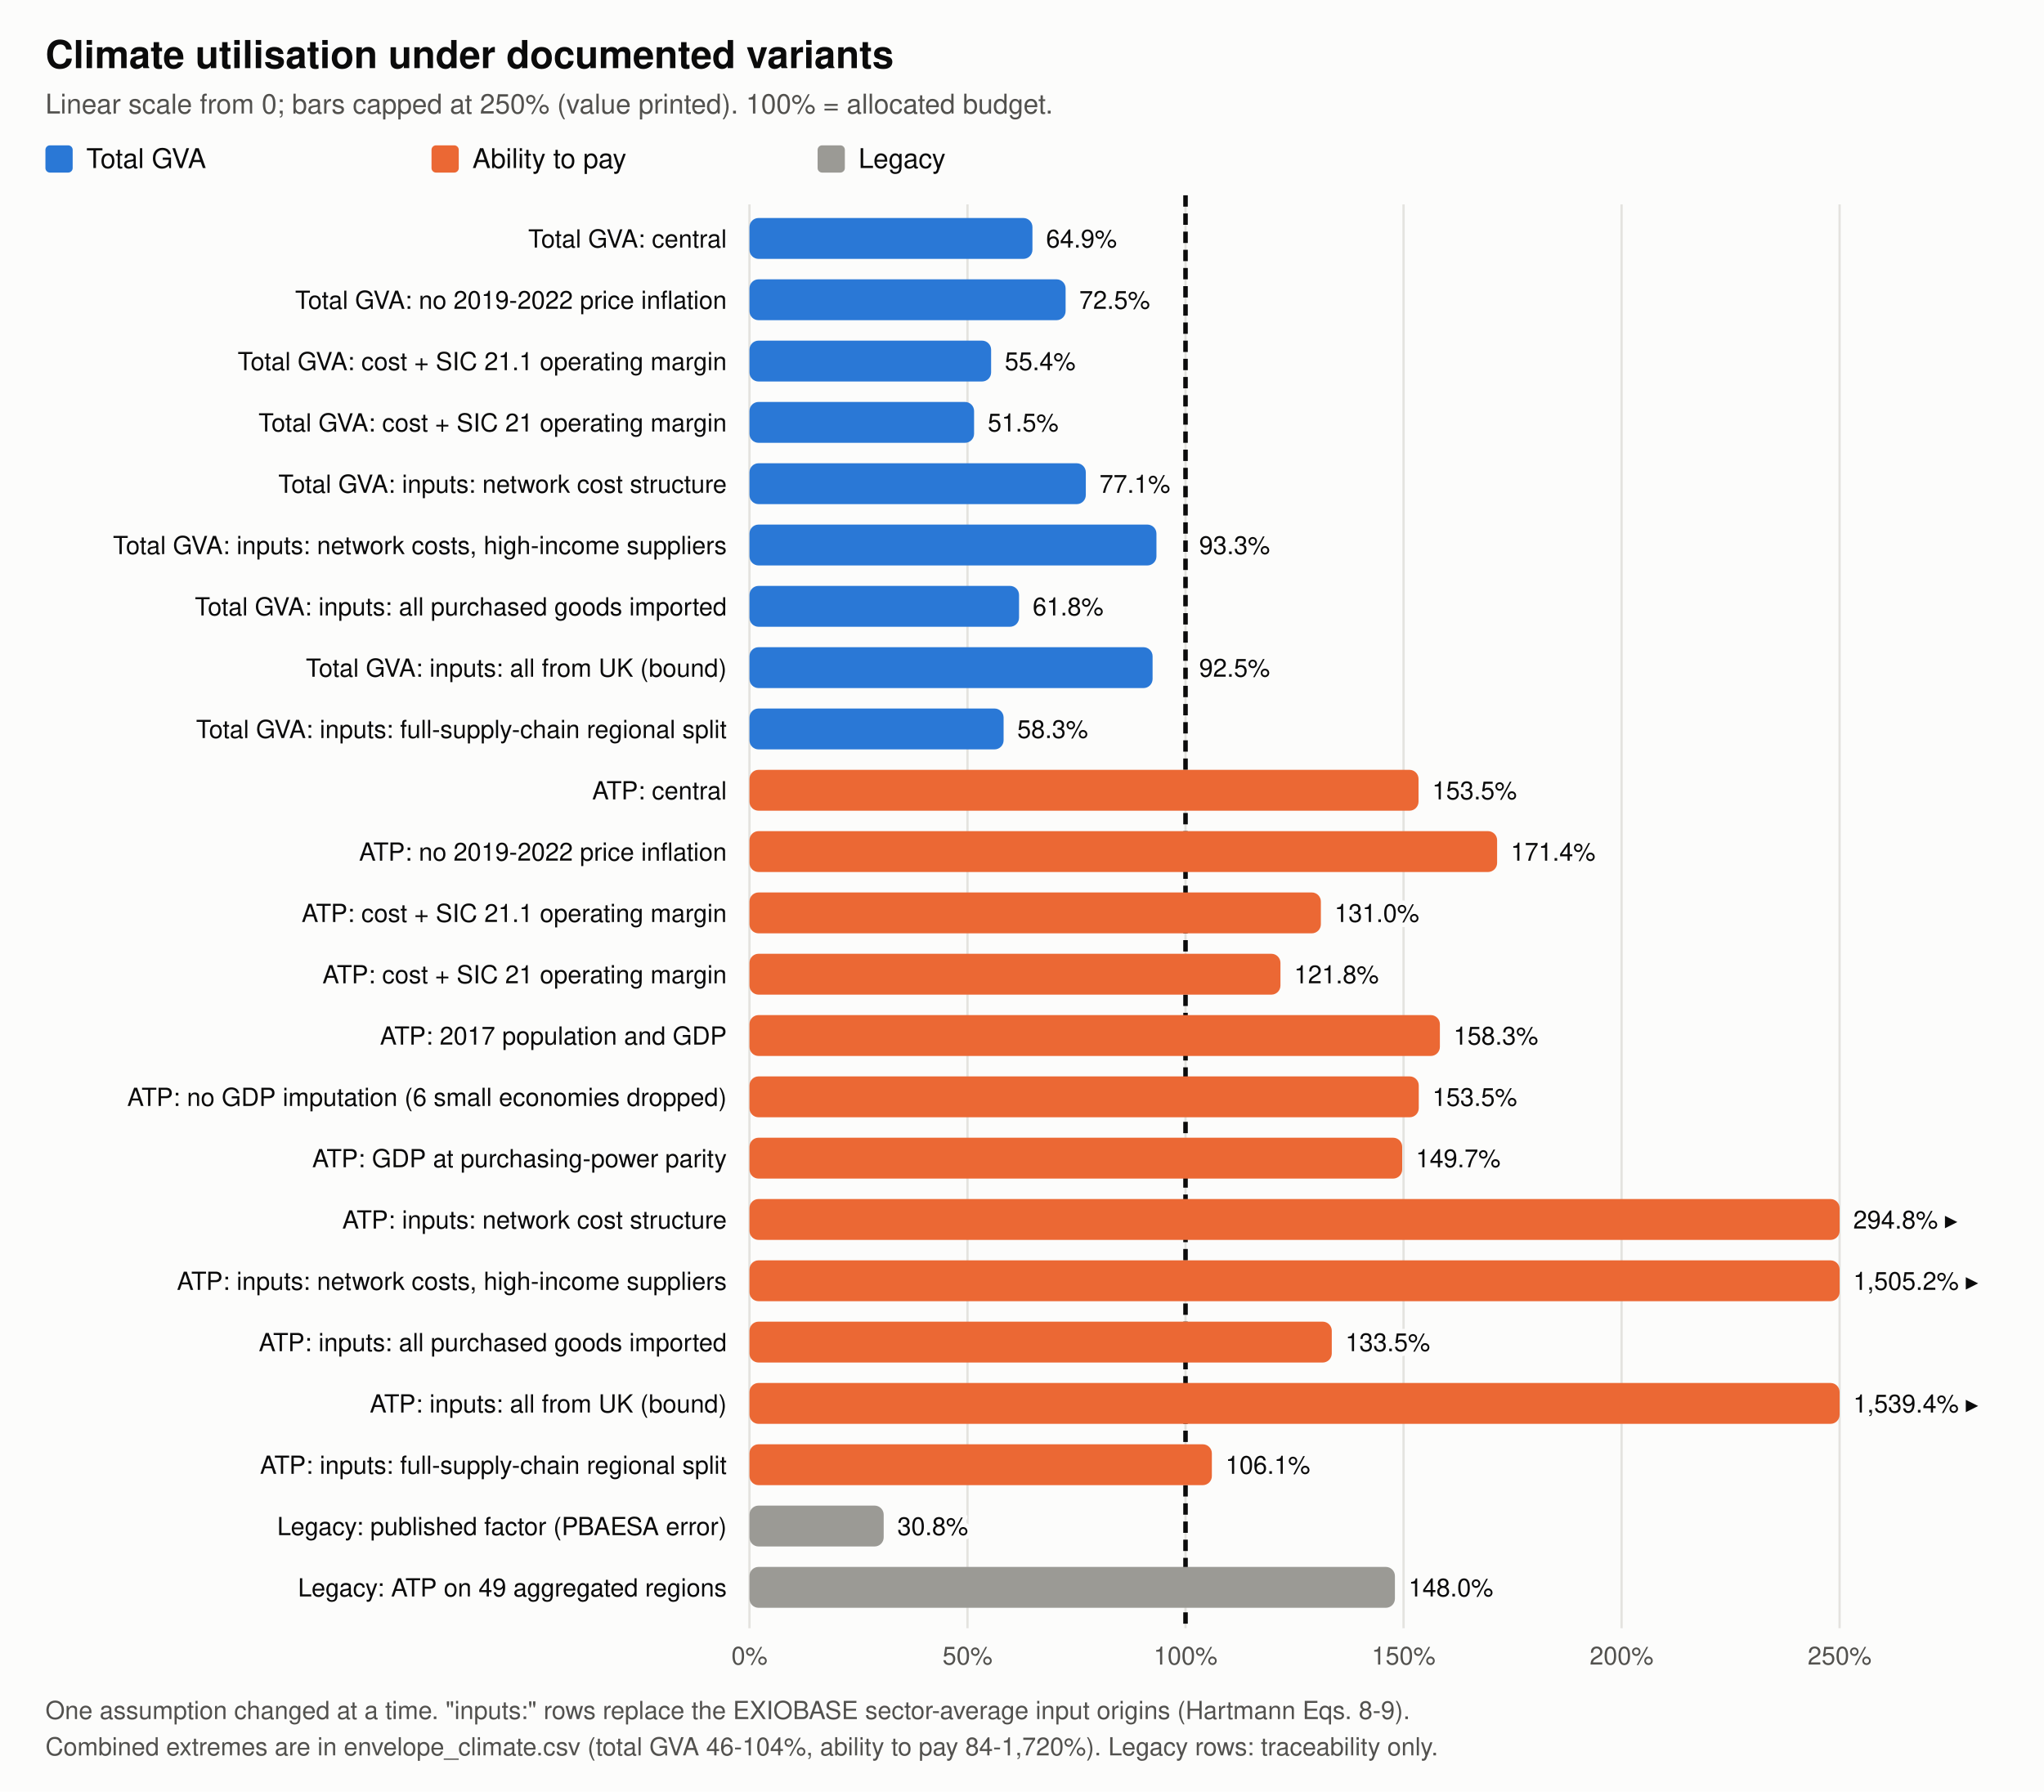
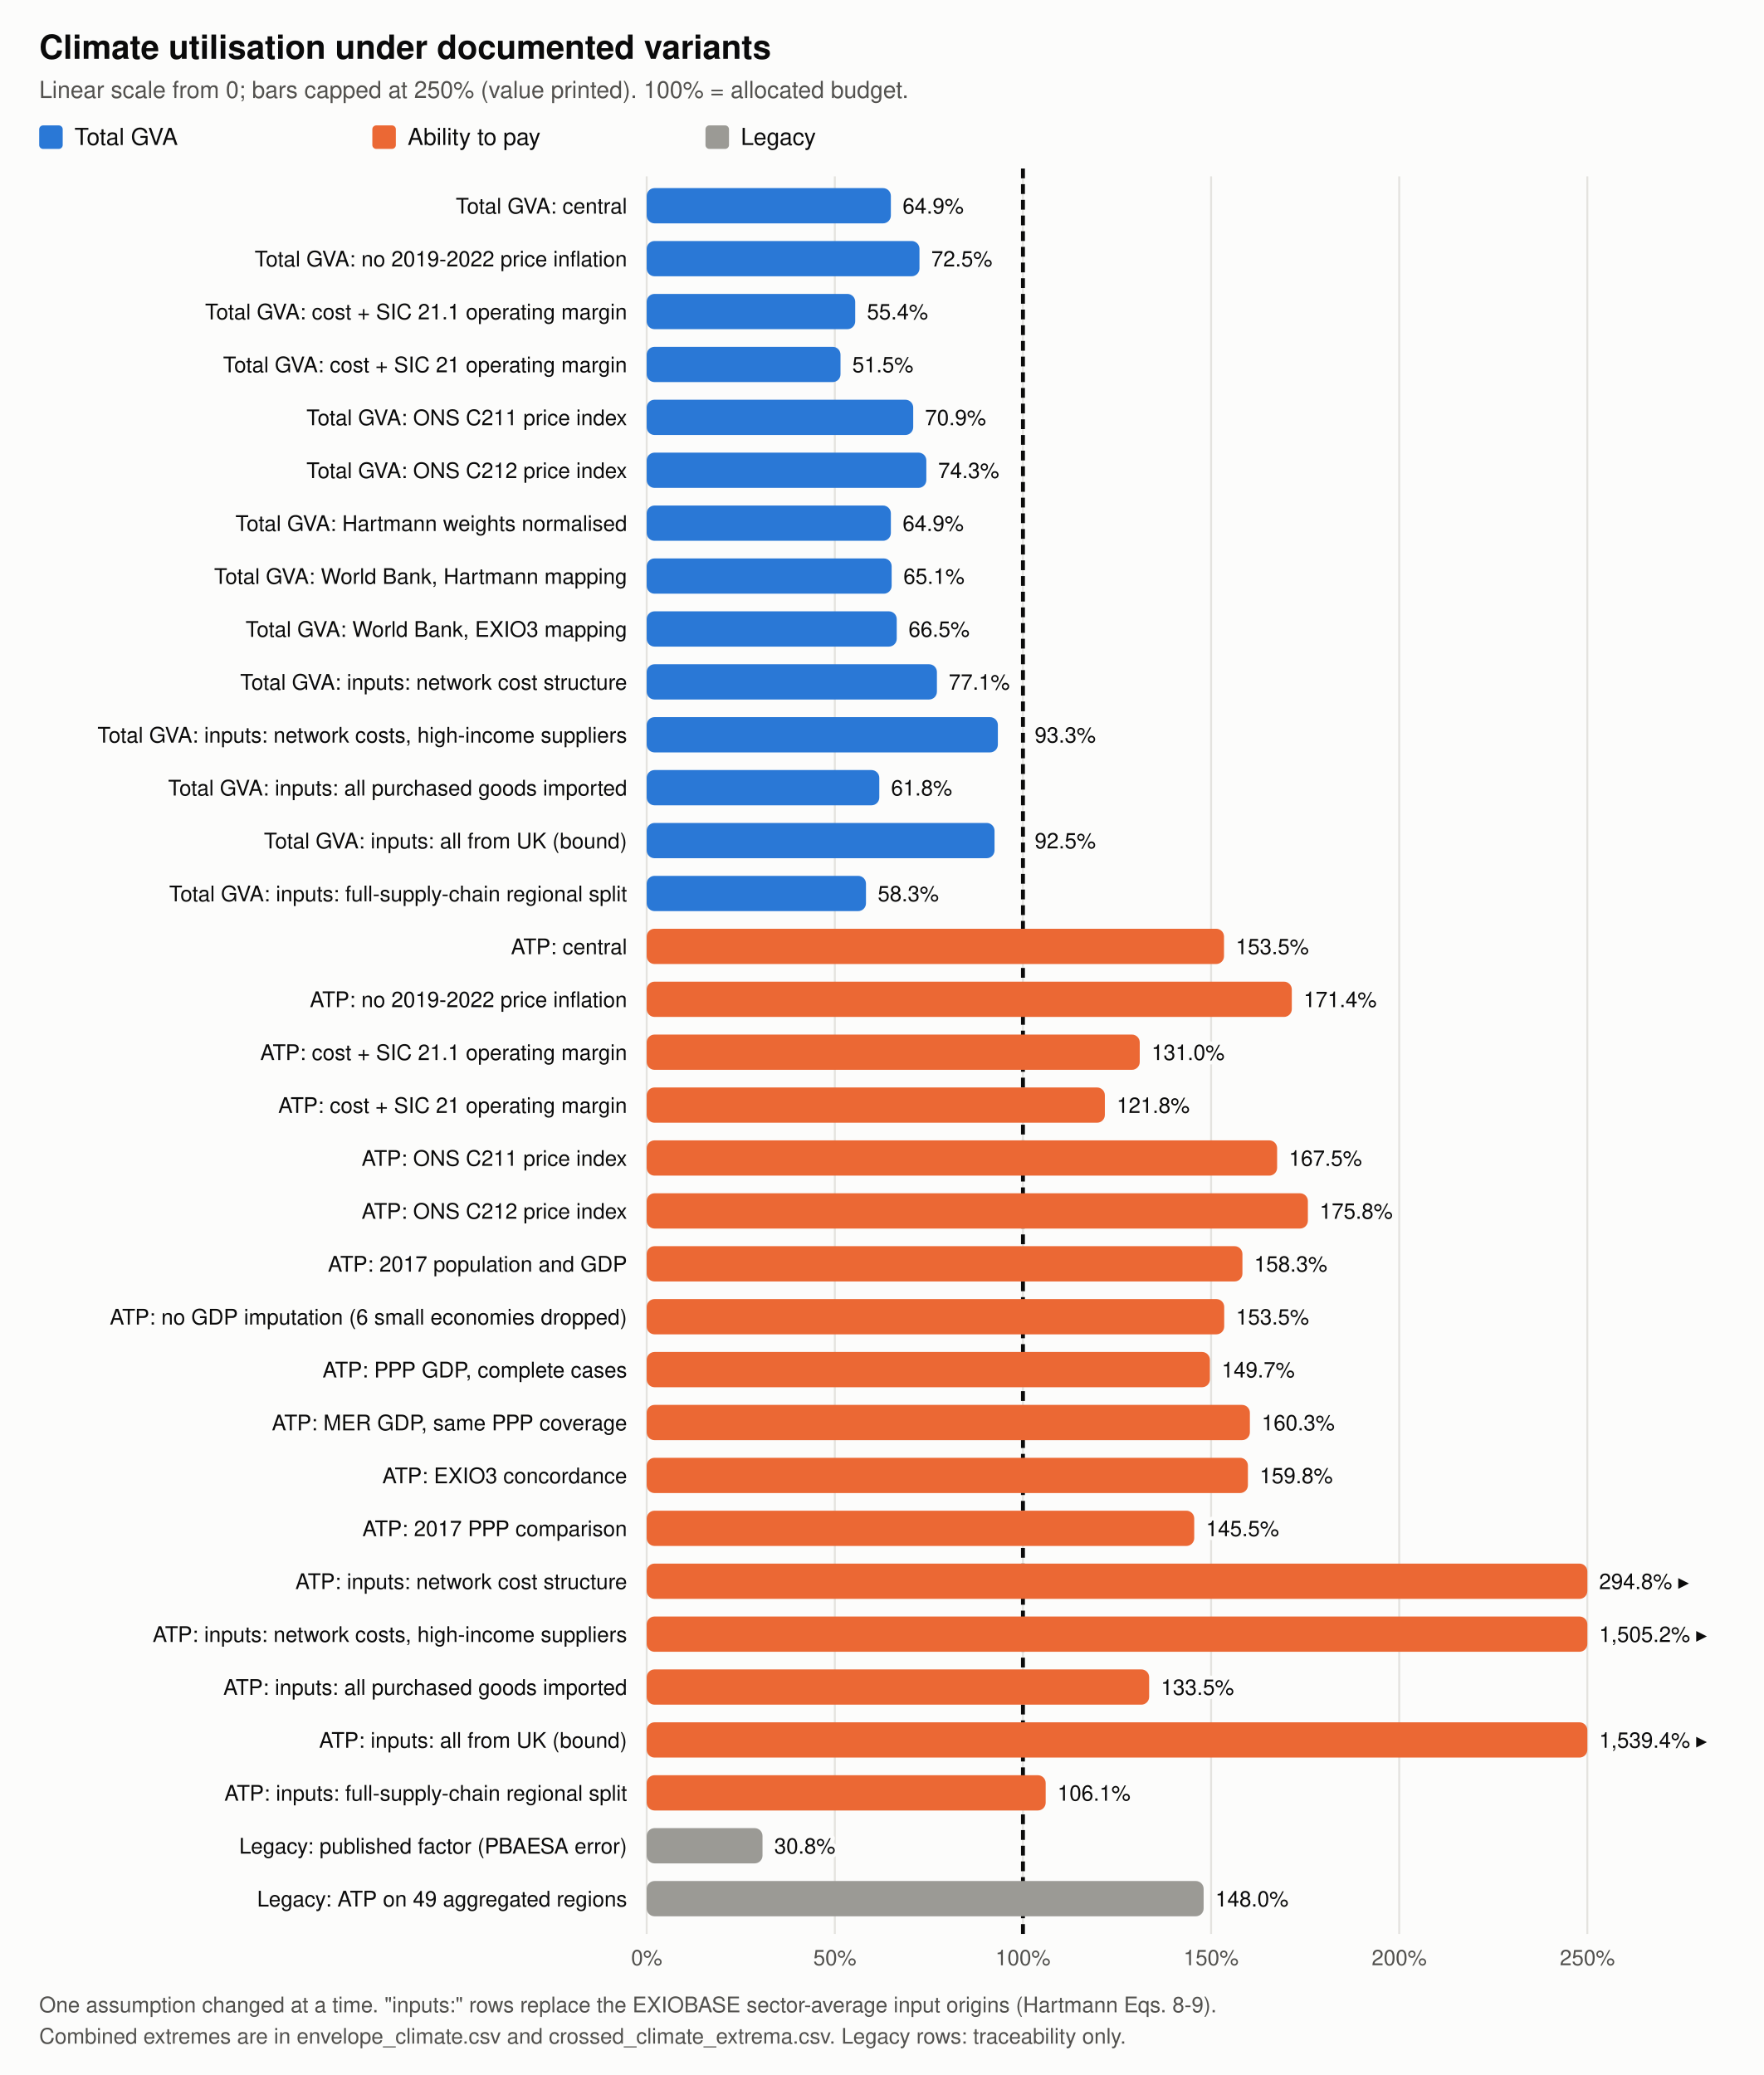
- <svg xmlns="http://www.w3.org/2000/svg" viewBox="0 0 900 789" width="900" height="789" font-family="Helvetica, Arial, sans-serif" role="img" aria-labelledby="t d">
+ <svg xmlns="http://www.w3.org/2000/svg" viewBox="0 0 900 1059" width="900" height="1059" font-family="Helvetica, Arial, sans-serif" role="img" aria-labelledby="t d">
  <style>.bg{fill:#fcfcfb}.t1{fill:#0b0b0b}.t2{fill:#52514e}.grid{stroke:#e4e3df}.ref{stroke:#0b0b0b}.over{fill:#f3f2ef}.s1{fill:#2a78d6}.s2{fill:#eb6834}.s3{fill:#1baf7a}.l3{stroke:#1baf7a}.sg{fill:#9b9a95}.ring{stroke:#fcfcfb}.halo{stroke:#fcfcfb;stroke-width:4px;paint-order:stroke;stroke-linejoin:round}@media (prefers-color-scheme: dark){.bg{fill:#1a1a19}.t1{fill:#f0efec}.t2{fill:#c3c2b7}.grid{stroke:#34332f}.ref{stroke:#f0efec}.over{fill:#24231f}.s1{fill:#3987e5}.s2{fill:#d95926}.s3{fill:#199e70}.l3{stroke:#199e70}.sg{fill:#8a8984}.ring{stroke:#1a1a19}.halo{stroke:#1a1a19}}</style>
-   <rect class="bg" width="900" height="789" />
+   <rect class="bg" width="900" height="1059" />
  <text class="t1" x="20" y="30" font-size="17" font-weight="600">Climate utilisation under documented variants</text>
  <text class="t2" x="20" y="50" font-size="12">Linear scale from 0; bars capped at 250% (value printed). 100% = allocated budget.</text>
  <rect class="s1" x="20" y="64" width="12" height="12" rx="2" />
  <text class="t1" x="38" y="74" font-size="12">Total GVA</text>
  <rect class="s2" x="190" y="64" width="12" height="12" rx="2" />
  <text class="t1" x="208" y="74" font-size="12">Ability to pay</text>
  <rect class="sg" x="360" y="64" width="12" height="12" rx="2" />
  <text class="t1" x="378" y="74" font-size="12">Legacy</text>
-   <line class="grid" x1="330.0" y1="90" x2="330.0" y2="717" />
-   <text class="t2" x="330.0" y="733" font-size="11" text-anchor="middle">0%</text>
-   <line class="grid" x1="426.0" y1="90" x2="426.0" y2="717" />
-   <text class="t2" x="426.0" y="733" font-size="11" text-anchor="middle">50%</text>
-   <line class="grid" x1="522.0" y1="90" x2="522.0" y2="717" />
-   <text class="t2" x="522.0" y="733" font-size="11" text-anchor="middle">100%</text>
-   <line class="grid" x1="618.0" y1="90" x2="618.0" y2="717" />
-   <text class="t2" x="618.0" y="733" font-size="11" text-anchor="middle">150%</text>
-   <line class="grid" x1="714.0" y1="90" x2="714.0" y2="717" />
-   <text class="t2" x="714.0" y="733" font-size="11" text-anchor="middle">200%</text>
-   <line class="grid" x1="810.0" y1="90" x2="810.0" y2="717" />
-   <text class="t2" x="810.0" y="733" font-size="11" text-anchor="middle">250%</text>
-   <line class="ref" x1="522.0" y1="86" x2="522.0" y2="717" stroke-width="2" stroke-dasharray="5 3" />
+   <line class="grid" x1="330.0" y1="90" x2="330.0" y2="987" />
+   <text class="t2" x="330.0" y="1003" font-size="11" text-anchor="middle">0%</text>
+   <line class="grid" x1="426.0" y1="90" x2="426.0" y2="987" />
+   <text class="t2" x="426.0" y="1003" font-size="11" text-anchor="middle">50%</text>
+   <line class="grid" x1="522.0" y1="90" x2="522.0" y2="987" />
+   <text class="t2" x="522.0" y="1003" font-size="11" text-anchor="middle">100%</text>
+   <line class="grid" x1="618.0" y1="90" x2="618.0" y2="987" />
+   <text class="t2" x="618.0" y="1003" font-size="11" text-anchor="middle">150%</text>
+   <line class="grid" x1="714.0" y1="90" x2="714.0" y2="987" />
+   <text class="t2" x="714.0" y="1003" font-size="11" text-anchor="middle">200%</text>
+   <line class="grid" x1="810.0" y1="90" x2="810.0" y2="987" />
+   <text class="t2" x="810.0" y="1003" font-size="11" text-anchor="middle">250%</text>
+   <line class="ref" x1="522.0" y1="86" x2="522.0" y2="987" stroke-width="2" stroke-dasharray="5 3" />
  <text class="t1" x="320" y="109.0" font-size="11" text-anchor="end">Total GVA: central</text>
  <g>
    <rect class="s1" x="330" y="96" width="124.6" height="18" rx="4" />
  </g>
  <text class="t1 halo" x="460.6" y="109.0" font-size="11">64.9%</text>
  <text class="t1" x="320" y="136.0" font-size="11" text-anchor="end">Total GVA: no 2019-2022 price inflation</text>
  <g>
    <rect class="s1" x="330" y="123" width="139.2" height="18" rx="4" />
  </g>
  <text class="t1 halo" x="475.2" y="136.0" font-size="11">72.5%</text>
  <text class="t1" x="320" y="163.0" font-size="11" text-anchor="end">Total GVA: cost + SIC 21.1 operating margin</text>
  <g>
    <rect class="s1" x="330" y="150" width="106.4" height="18" rx="4" />
  </g>
  <text class="t1 halo" x="442.4" y="163.0" font-size="11">55.4%</text>
  <text class="t1" x="320" y="190.0" font-size="11" text-anchor="end">Total GVA: cost + SIC 21 operating margin</text>
  <g>
    <rect class="s1" x="330" y="177" width="98.9" height="18" rx="4" />
  </g>
  <text class="t1 halo" x="434.9" y="190.0" font-size="11">51.5%</text>
-   <text class="t1" x="320" y="217.0" font-size="11" text-anchor="end">Total GVA: inputs: network cost structure</text>
+   <text class="t1" x="320" y="217.0" font-size="11" text-anchor="end">Total GVA: ONS C211 price index</text>
  <g>
-     <rect class="s1" x="330" y="204" width="148.1" height="18" rx="4" />
+     <rect class="s1" x="330" y="204" width="136.0" height="18" rx="4" />
  </g>
-   <text class="t1 halo" x="484.1" y="217.0" font-size="11">77.1%</text>
-   <text class="t1" x="320" y="244.0" font-size="11" text-anchor="end">Total GVA: inputs: network costs, high-income suppliers</text>
+   <text class="t1 halo" x="472.0" y="217.0" font-size="11">70.9%</text>
+   <text class="t1" x="320" y="244.0" font-size="11" text-anchor="end">Total GVA: ONS C212 price index</text>
  <g>
-     <rect class="s1" x="330" y="231" width="179.2" height="18" rx="4" />
+     <rect class="s1" x="330" y="231" width="142.7" height="18" rx="4" />
  </g>
-   <text class="t1 halo" x="528.0" y="244.0" font-size="11">93.3%</text>
-   <text class="t1" x="320" y="271.0" font-size="11" text-anchor="end">Total GVA: inputs: all purchased goods imported</text>
+   <text class="t1 halo" x="478.7" y="244.0" font-size="11">74.3%</text>
+   <text class="t1" x="320" y="271.0" font-size="11" text-anchor="end">Total GVA: Hartmann weights normalised</text>
  <g>
-     <rect class="s1" x="330" y="258" width="118.7" height="18" rx="4" />
+     <rect class="s1" x="330" y="258" width="124.6" height="18" rx="4" />
  </g>
-   <text class="t1 halo" x="454.7" y="271.0" font-size="11">61.8%</text>
-   <text class="t1" x="320" y="298.0" font-size="11" text-anchor="end">Total GVA: inputs: all from UK (bound)</text>
+   <text class="t1 halo" x="460.6" y="271.0" font-size="11">64.9%</text>
+   <text class="t1" x="320" y="298.0" font-size="11" text-anchor="end">Total GVA: World Bank, Hartmann mapping</text>
  <g>
-     <rect class="s1" x="330" y="285" width="177.5" height="18" rx="4" />
+     <rect class="s1" x="330" y="285" width="125.0" height="18" rx="4" />
  </g>
-   <text class="t1 halo" x="528.0" y="298.0" font-size="11">92.5%</text>
-   <text class="t1" x="320" y="325.0" font-size="11" text-anchor="end">Total GVA: inputs: full-supply-chain regional split</text>
+   <text class="t1 halo" x="461.0" y="298.0" font-size="11">65.1%</text>
+   <text class="t1" x="320" y="325.0" font-size="11" text-anchor="end">Total GVA: World Bank, EXIO3 mapping</text>
  <g>
-     <rect class="s1" x="330" y="312" width="111.9" height="18" rx="4" />
+     <rect class="s1" x="330" y="312" width="127.6" height="18" rx="4" />
  </g>
-   <text class="t1 halo" x="447.9" y="325.0" font-size="11">58.3%</text>
-   <text class="t1" x="320" y="352.0" font-size="11" text-anchor="end">ATP: central</text>
+   <text class="t1 halo" x="463.6" y="325.0" font-size="11">66.5%</text>
+   <text class="t1" x="320" y="352.0" font-size="11" text-anchor="end">Total GVA: inputs: network cost structure</text>
  <g>
-     <rect class="s2" x="330" y="339" width="294.6" height="18" rx="4" />
+     <rect class="s1" x="330" y="339" width="148.1" height="18" rx="4" />
  </g>
-   <text class="t1 halo" x="630.6" y="352.0" font-size="11">153.5%</text>
-   <text class="t1" x="320" y="379.0" font-size="11" text-anchor="end">ATP: no 2019-2022 price inflation</text>
+   <text class="t1 halo" x="484.1" y="352.0" font-size="11">77.1%</text>
+   <text class="t1" x="320" y="379.0" font-size="11" text-anchor="end">Total GVA: inputs: network costs, high-income suppliers</text>
  <g>
-     <rect class="s2" x="330" y="366" width="329.2" height="18" rx="4" />
+     <rect class="s1" x="330" y="366" width="179.2" height="18" rx="4" />
  </g>
-   <text class="t1 halo" x="665.2" y="379.0" font-size="11">171.4%</text>
-   <text class="t1" x="320" y="406.0" font-size="11" text-anchor="end">ATP: cost + SIC 21.1 operating margin</text>
+   <text class="t1 halo" x="528.0" y="379.0" font-size="11">93.3%</text>
+   <text class="t1" x="320" y="406.0" font-size="11" text-anchor="end">Total GVA: inputs: all purchased goods imported</text>
  <g>
-     <rect class="s2" x="330" y="393" width="251.6" height="18" rx="4" />
+     <rect class="s1" x="330" y="393" width="118.7" height="18" rx="4" />
  </g>
-   <text class="t1 halo" x="587.6" y="406.0" font-size="11">131.0%</text>
-   <text class="t1" x="320" y="433.0" font-size="11" text-anchor="end">ATP: cost + SIC 21 operating margin</text>
+   <text class="t1 halo" x="454.7" y="406.0" font-size="11">61.8%</text>
+   <text class="t1" x="320" y="433.0" font-size="11" text-anchor="end">Total GVA: inputs: all from UK (bound)</text>
  <g>
-     <rect class="s2" x="330" y="420" width="233.8" height="18" rx="4" />
+     <rect class="s1" x="330" y="420" width="177.5" height="18" rx="4" />
  </g>
-   <text class="t1 halo" x="569.8" y="433.0" font-size="11">121.8%</text>
-   <text class="t1" x="320" y="460.0" font-size="11" text-anchor="end">ATP: 2017 population and GDP</text>
+   <text class="t1 halo" x="528.0" y="433.0" font-size="11">92.5%</text>
+   <text class="t1" x="320" y="460.0" font-size="11" text-anchor="end">Total GVA: inputs: full-supply-chain regional split</text>
  <g>
-     <rect class="s2" x="330" y="447" width="304.0" height="18" rx="4" />
+     <rect class="s1" x="330" y="447" width="111.9" height="18" rx="4" />
  </g>
-   <text class="t1 halo" x="640.0" y="460.0" font-size="11">158.3%</text>
-   <text class="t1" x="320" y="487.0" font-size="11" text-anchor="end">ATP: no GDP imputation (6 small economies dropped)</text>
+   <text class="t1 halo" x="447.9" y="460.0" font-size="11">58.3%</text>
+   <text class="t1" x="320" y="487.0" font-size="11" text-anchor="end">ATP: central</text>
  <g>
-     <rect class="s2" x="330" y="474" width="294.7" height="18" rx="4" />
+     <rect class="s2" x="330" y="474" width="294.6" height="18" rx="4" />
  </g>
-   <text class="t1 halo" x="630.7" y="487.0" font-size="11">153.5%</text>
-   <text class="t1" x="320" y="514.0" font-size="11" text-anchor="end">ATP: GDP at purchasing-power parity</text>
+   <text class="t1 halo" x="630.6" y="487.0" font-size="11">153.5%</text>
+   <text class="t1" x="320" y="514.0" font-size="11" text-anchor="end">ATP: no 2019-2022 price inflation</text>
  <g>
-     <rect class="s2" x="330" y="501" width="287.4" height="18" rx="4" />
+     <rect class="s2" x="330" y="501" width="329.2" height="18" rx="4" />
  </g>
-   <text class="t1 halo" x="623.4" y="514.0" font-size="11">149.7%</text>
-   <text class="t1" x="320" y="541.0" font-size="11" text-anchor="end">ATP: inputs: network cost structure</text>
+   <text class="t1 halo" x="665.2" y="514.0" font-size="11">171.4%</text>
+   <text class="t1" x="320" y="541.0" font-size="11" text-anchor="end">ATP: cost + SIC 21.1 operating margin</text>
  <g>
-     <rect class="s2" x="330" y="528" width="480.0" height="18" rx="4" />
+     <rect class="s2" x="330" y="528" width="251.6" height="18" rx="4" />
  </g>
-   <text class="t1 halo" x="816.0" y="541.0" font-size="11">294.8% ▸</text>
-   <text class="t1" x="320" y="568.0" font-size="11" text-anchor="end">ATP: inputs: network costs, high-income suppliers</text>
+   <text class="t1 halo" x="587.6" y="541.0" font-size="11">131.0%</text>
+   <text class="t1" x="320" y="568.0" font-size="11" text-anchor="end">ATP: cost + SIC 21 operating margin</text>
  <g>
-     <rect class="s2" x="330" y="555" width="480.0" height="18" rx="4" />
+     <rect class="s2" x="330" y="555" width="233.8" height="18" rx="4" />
  </g>
-   <text class="t1 halo" x="816.0" y="568.0" font-size="11">1,505.2% ▸</text>
-   <text class="t1" x="320" y="595.0" font-size="11" text-anchor="end">ATP: inputs: all purchased goods imported</text>
+   <text class="t1 halo" x="569.8" y="568.0" font-size="11">121.8%</text>
+   <text class="t1" x="320" y="595.0" font-size="11" text-anchor="end">ATP: ONS C211 price index</text>
  <g>
-     <rect class="s2" x="330" y="582" width="256.4" height="18" rx="4" />
+     <rect class="s2" x="330" y="582" width="321.7" height="18" rx="4" />
  </g>
-   <text class="t1 halo" x="592.4" y="595.0" font-size="11">133.5%</text>
-   <text class="t1" x="320" y="622.0" font-size="11" text-anchor="end">ATP: inputs: all from UK (bound)</text>
+   <text class="t1 halo" x="657.7" y="595.0" font-size="11">167.5%</text>
+   <text class="t1" x="320" y="622.0" font-size="11" text-anchor="end">ATP: ONS C212 price index</text>
  <g>
-     <rect class="s2" x="330" y="609" width="480.0" height="18" rx="4" />
+     <rect class="s2" x="330" y="609" width="337.4" height="18" rx="4" />
  </g>
-   <text class="t1 halo" x="816.0" y="622.0" font-size="11">1,539.4% ▸</text>
-   <text class="t1" x="320" y="649.0" font-size="11" text-anchor="end">ATP: inputs: full-supply-chain regional split</text>
+   <text class="t1 halo" x="673.4" y="622.0" font-size="11">175.8%</text>
+   <text class="t1" x="320" y="649.0" font-size="11" text-anchor="end">ATP: 2017 population and GDP</text>
  <g>
-     <rect class="s2" x="330" y="636" width="203.6" height="18" rx="4" />
+     <rect class="s2" x="330" y="636" width="304.0" height="18" rx="4" />
  </g>
-   <text class="t1 halo" x="539.6" y="649.0" font-size="11">106.1%</text>
-   <text class="t1" x="320" y="676.0" font-size="11" text-anchor="end">Legacy: published factor (PBAESA error)</text>
+   <text class="t1 halo" x="640.0" y="649.0" font-size="11">158.3%</text>
+   <text class="t1" x="320" y="676.0" font-size="11" text-anchor="end">ATP: no GDP imputation (6 small economies dropped)</text>
  <g>
-     <rect class="sg" x="330" y="663" width="59.1" height="18" rx="4" />
+     <rect class="s2" x="330" y="663" width="294.7" height="18" rx="4" />
  </g>
-   <text class="t1 halo" x="395.1" y="676.0" font-size="11">30.8%</text>
-   <text class="t1" x="320" y="703.0" font-size="11" text-anchor="end">Legacy: ATP on 49 aggregated regions</text>
+   <text class="t1 halo" x="630.7" y="676.0" font-size="11">153.5%</text>
+   <text class="t1" x="320" y="703.0" font-size="11" text-anchor="end">ATP: PPP GDP, complete cases</text>
  <g>
-     <rect class="sg" x="330" y="690" width="284.2" height="18" rx="4" />
+     <rect class="s2" x="330" y="690" width="287.4" height="18" rx="4" />
  </g>
-   <text class="t1 halo" x="620.2" y="703.0" font-size="11">148.0%</text>
-   <text class="t2" x="20" y="757" font-size="11">One assumption changed at a time. "inputs:" rows replace the EXIOBASE sector-average input origins (Hartmann Eqs. 8-9).</text>
-   <text class="t2" x="20" y="773" font-size="11">Combined extremes are in envelope_climate.csv (total GVA 46-104%, ability to pay 84-1,720%). Legacy rows: traceability only.</text>
+   <text class="t1 halo" x="623.4" y="703.0" font-size="11">149.7%</text>
+   <text class="t1" x="320" y="730.0" font-size="11" text-anchor="end">ATP: MER GDP, same PPP coverage</text>
+   <g>
+     <rect class="s2" x="330" y="717" width="307.8" height="18" rx="4" />
+   </g>
+   <text class="t1 halo" x="643.8" y="730.0" font-size="11">160.3%</text>
+   <text class="t1" x="320" y="757.0" font-size="11" text-anchor="end">ATP: EXIO3 concordance</text>
+   <g>
+     <rect class="s2" x="330" y="744" width="306.8" height="18" rx="4" />
+   </g>
+   <text class="t1 halo" x="642.8" y="757.0" font-size="11">159.8%</text>
+   <text class="t1" x="320" y="784.0" font-size="11" text-anchor="end">ATP: 2017 PPP comparison</text>
+   <g>
+     <rect class="s2" x="330" y="771" width="279.4" height="18" rx="4" />
+   </g>
+   <text class="t1 halo" x="615.4" y="784.0" font-size="11">145.5%</text>
+   <text class="t1" x="320" y="811.0" font-size="11" text-anchor="end">ATP: inputs: network cost structure</text>
+   <g>
+     <rect class="s2" x="330" y="798" width="480.0" height="18" rx="4" />
+   </g>
+   <text class="t1 halo" x="816.0" y="811.0" font-size="11">294.8% ▸</text>
+   <text class="t1" x="320" y="838.0" font-size="11" text-anchor="end">ATP: inputs: network costs, high-income suppliers</text>
+   <g>
+     <rect class="s2" x="330" y="825" width="480.0" height="18" rx="4" />
+   </g>
+   <text class="t1 halo" x="816.0" y="838.0" font-size="11">1,505.2% ▸</text>
+   <text class="t1" x="320" y="865.0" font-size="11" text-anchor="end">ATP: inputs: all purchased goods imported</text>
+   <g>
+     <rect class="s2" x="330" y="852" width="256.4" height="18" rx="4" />
+   </g>
+   <text class="t1 halo" x="592.4" y="865.0" font-size="11">133.5%</text>
+   <text class="t1" x="320" y="892.0" font-size="11" text-anchor="end">ATP: inputs: all from UK (bound)</text>
+   <g>
+     <rect class="s2" x="330" y="879" width="480.0" height="18" rx="4" />
+   </g>
+   <text class="t1 halo" x="816.0" y="892.0" font-size="11">1,539.4% ▸</text>
+   <text class="t1" x="320" y="919.0" font-size="11" text-anchor="end">ATP: inputs: full-supply-chain regional split</text>
+   <g>
+     <rect class="s2" x="330" y="906" width="203.6" height="18" rx="4" />
+   </g>
+   <text class="t1 halo" x="539.6" y="919.0" font-size="11">106.1%</text>
+   <text class="t1" x="320" y="946.0" font-size="11" text-anchor="end">Legacy: published factor (PBAESA error)</text>
+   <g>
+     <rect class="sg" x="330" y="933" width="59.1" height="18" rx="4" />
+   </g>
+   <text class="t1 halo" x="395.1" y="946.0" font-size="11">30.8%</text>
+   <text class="t1" x="320" y="973.0" font-size="11" text-anchor="end">Legacy: ATP on 49 aggregated regions</text>
+   <g>
+     <rect class="sg" x="330" y="960" width="284.2" height="18" rx="4" />
+   </g>
+   <text class="t1 halo" x="620.2" y="973.0" font-size="11">148.0%</text>
+   <text class="t2" x="20" y="1027" font-size="11">One assumption changed at a time. "inputs:" rows replace the EXIOBASE sector-average input origins (Hartmann Eqs. 8-9).</text>
+   <text class="t2" x="20" y="1043" font-size="11">Combined extremes are in envelope_climate.csv and crossed_climate_extrema.csv. Legacy rows: traceability only.</text>
</svg>
